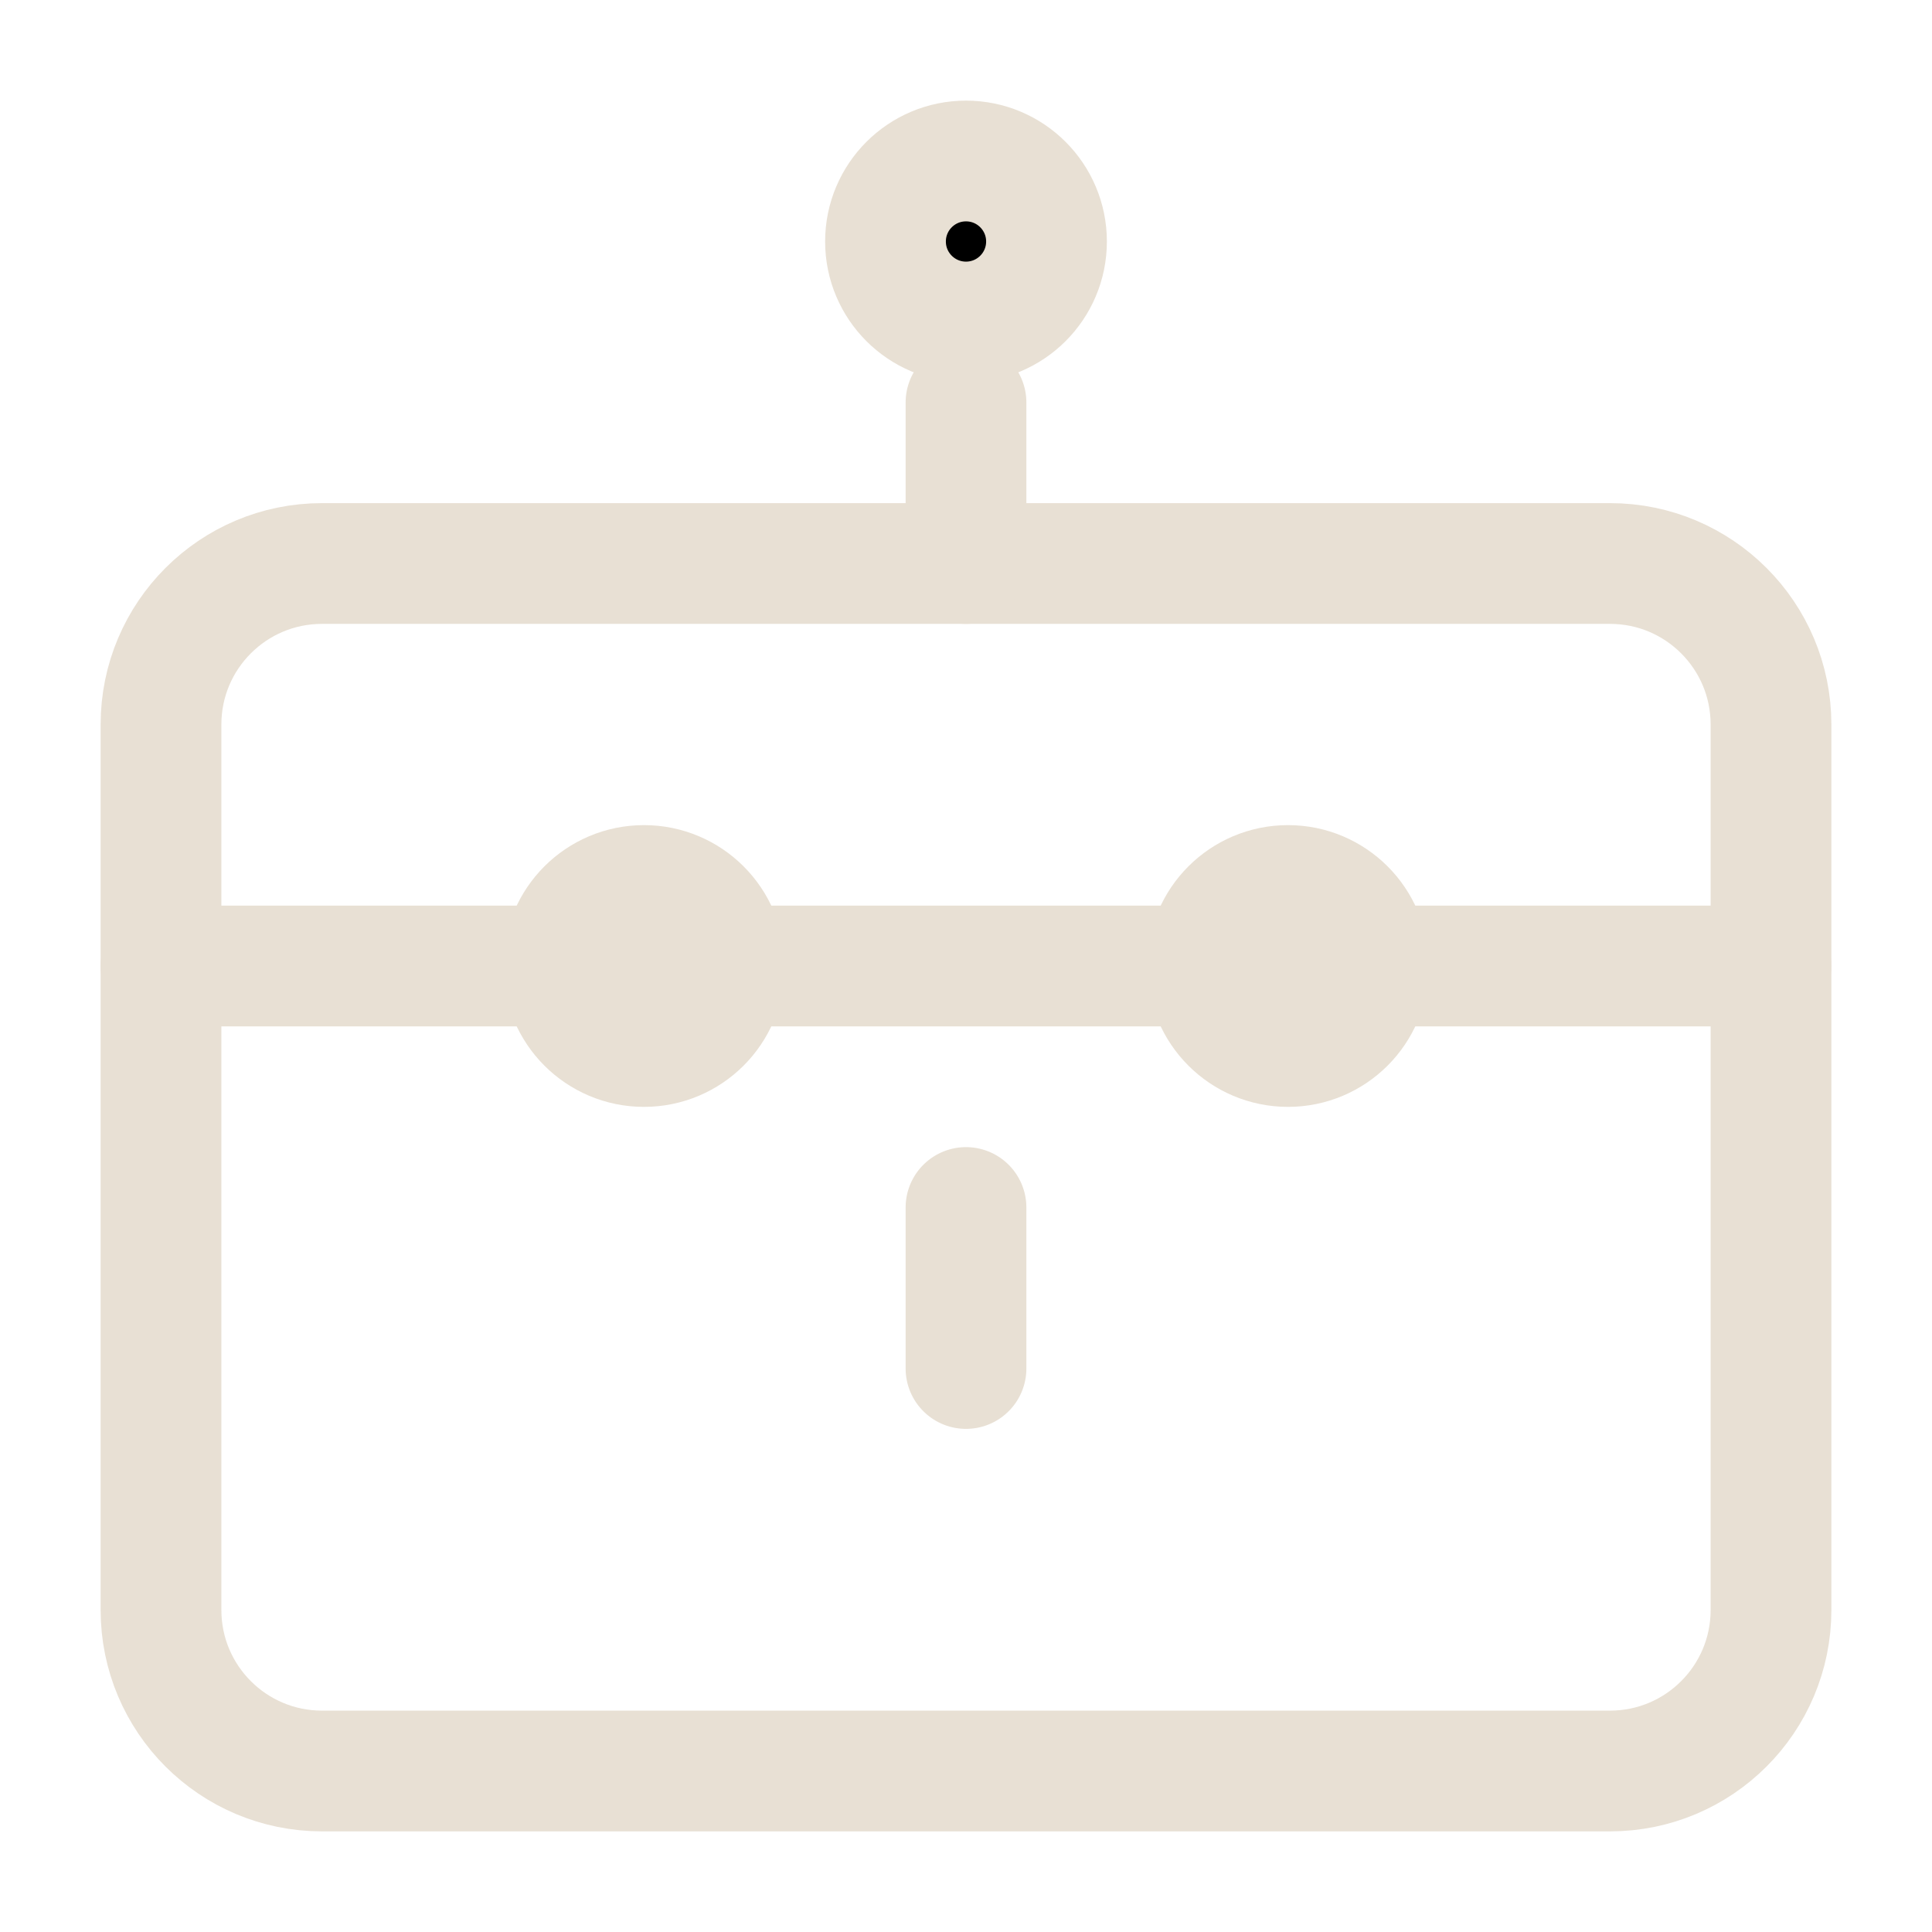
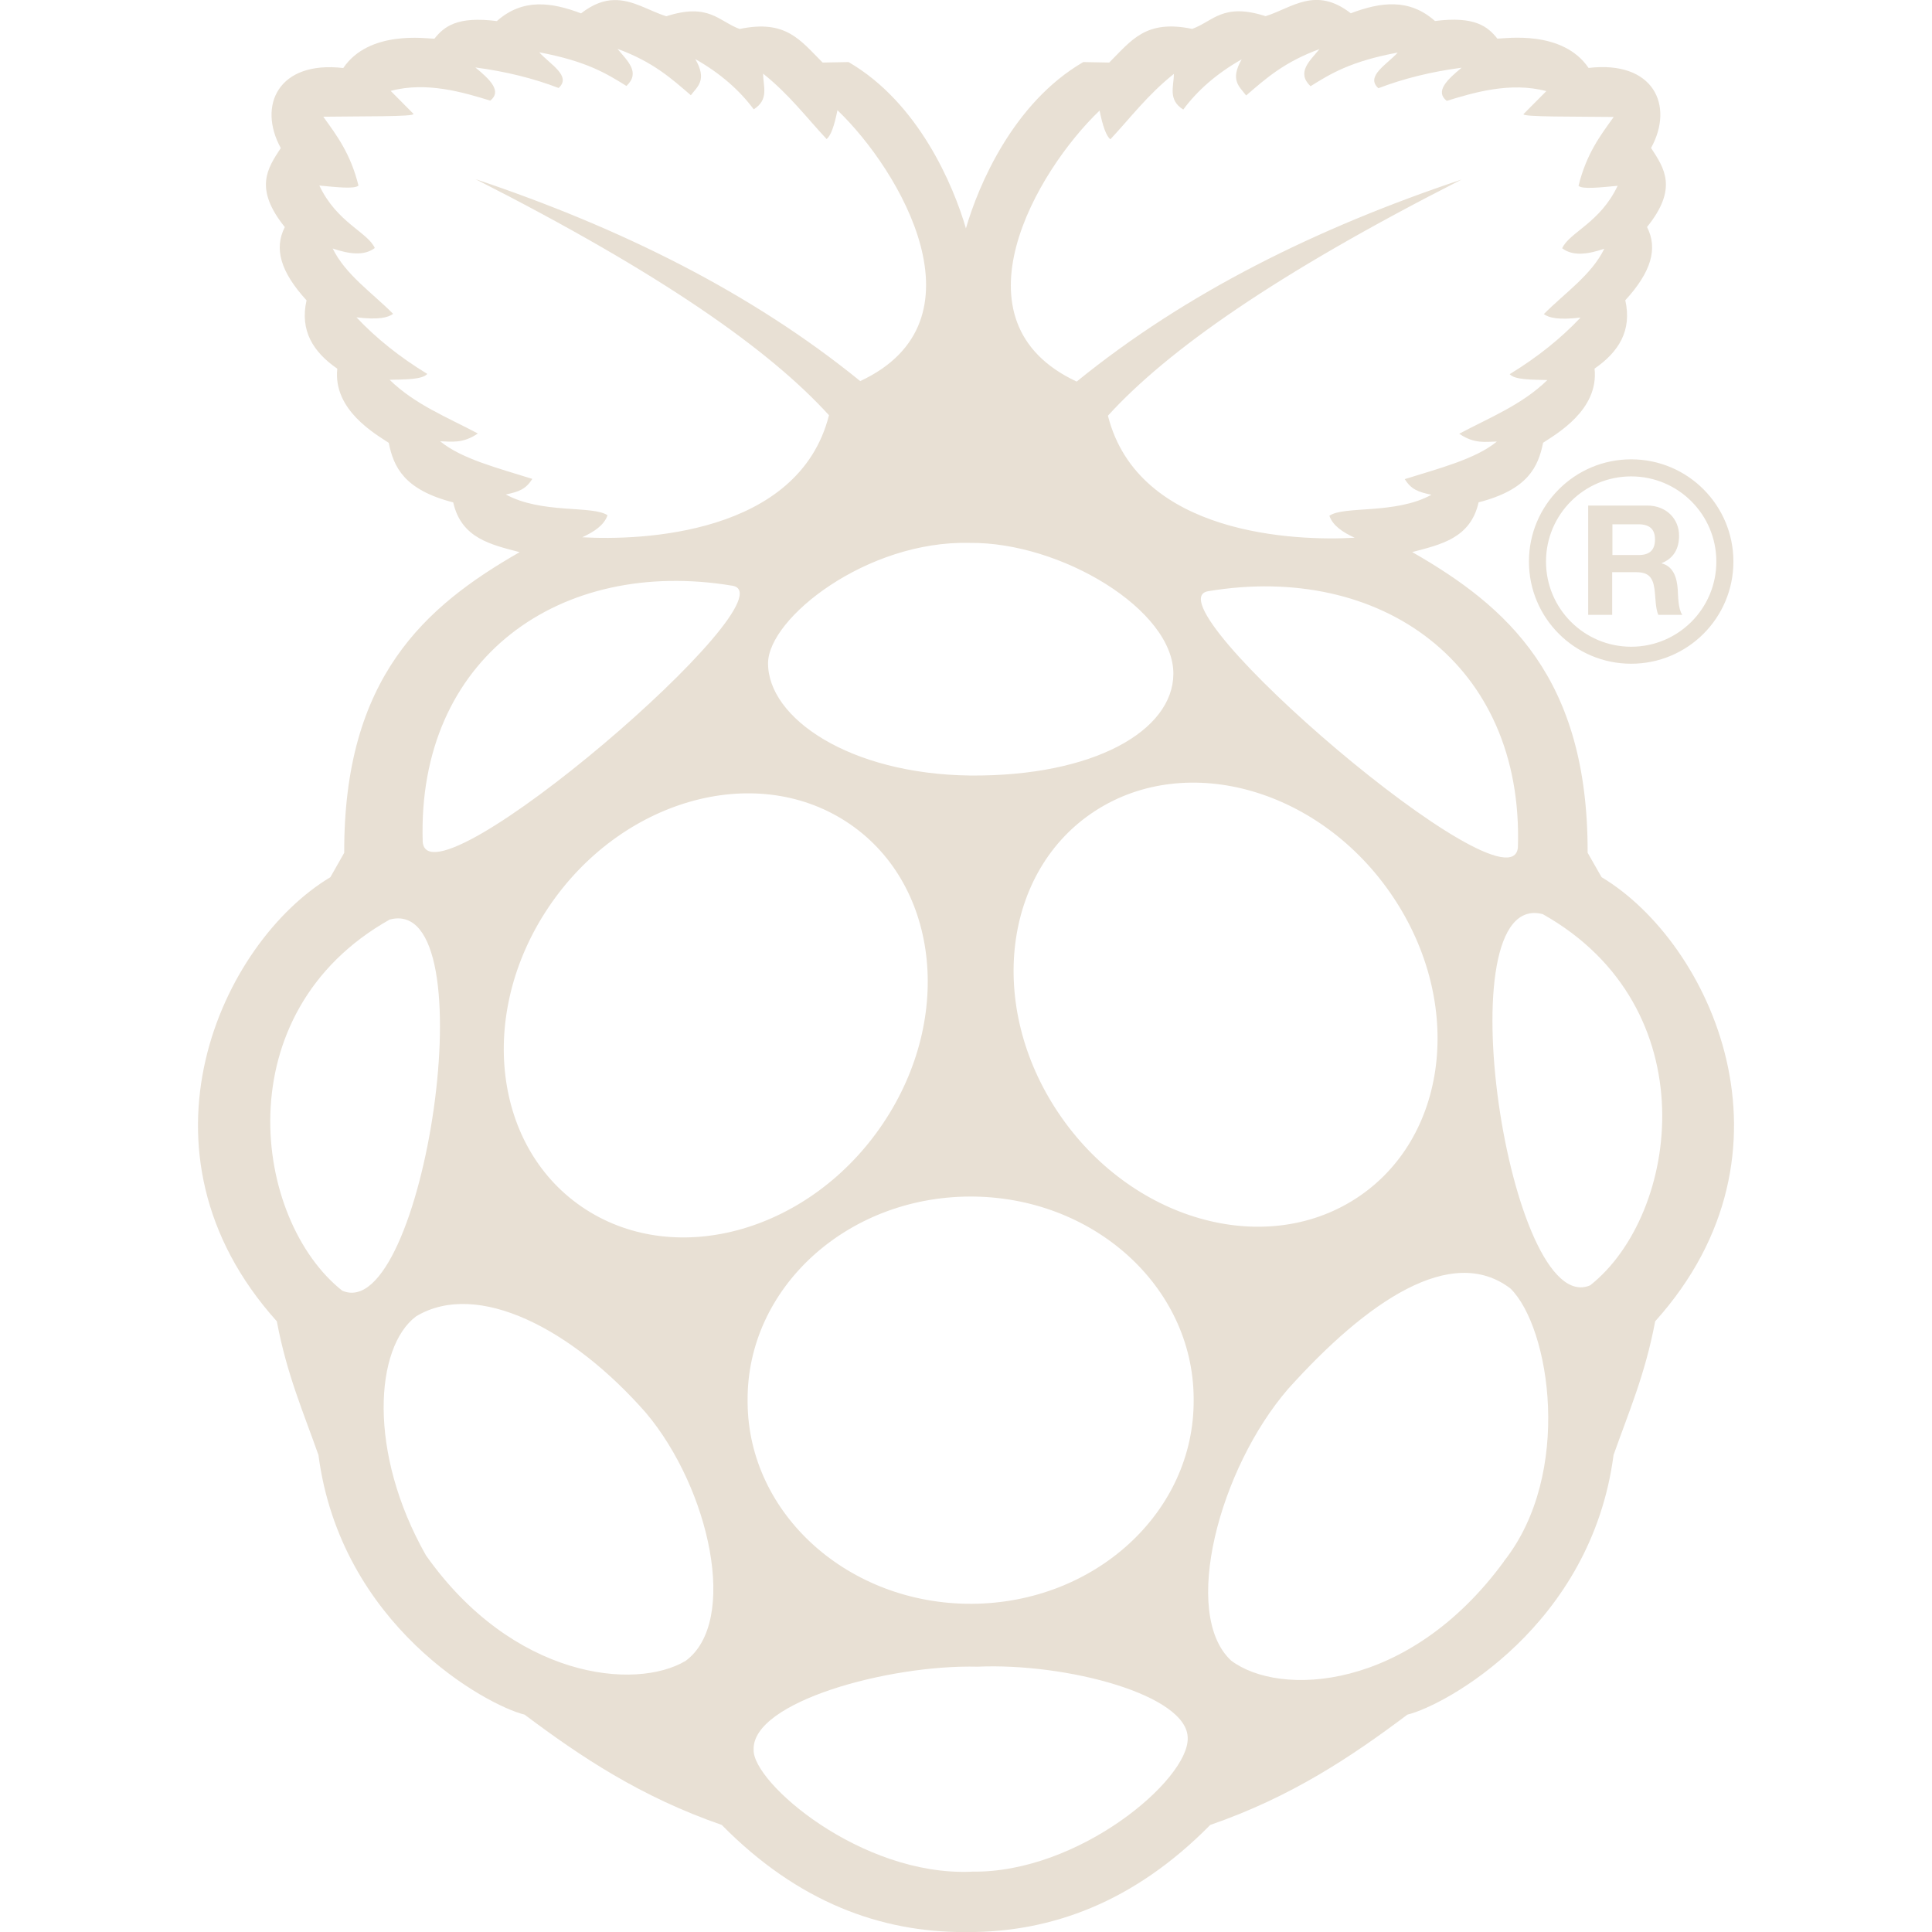
- <svg xmlns="http://www.w3.org/2000/svg" width="24" height="24" viewBox="0 0 24 24" fill="none" stroke="#e8e0d4" stroke-width="1.5" stroke-linecap="round" stroke-linejoin="round">
-   <rect width="20" height="15" x="2" y="7" rx="2" ry="2" />
-   <circle cx="8" cy="12" r="1" fill="currentColor" />
-   <circle cx="16" cy="12" r="1" fill="currentColor" />
-   <path d="M12 17v-2" />
-   <path d="M2 12h20" />
-   <path d="M12 7V5" />
-   <circle cx="12" cy="3" r="1" fill="currentColor" />
+ <svg xmlns="http://www.w3.org/2000/svg" width="24" height="24" viewBox="0 0 24 24" fill="#e8e0d4" aria-hidden="true">
+   <path d="m19.895 10.896-.173-.303c.007-2.175-1.002-3.061-2.179-3.735.356-.094.724-.171.825-.618.612-.157.74-.44.801-.74.16-.107.696-.406.639-.921.3-.207.467-.472.382-.849.322-.351.407-.642.27-.91.387-.48.215-.73.05-.982.29-.525.034-1.089-.776-.994-.322-.473-1.024-.366-1.133-.364-.121-.152-.282-.282-.775-.219-.32-.285-.677-.236-1.046-.096-.438-.34-.728-.068-1.058.036-.53-.171-.651.063-.912.158-.578-.12-.754.142-1.031.418l-.322-.006c-.872.506-1.305 1.537-1.458 2.066-.154-.53-.586-1.56-1.458-2.066l-.322.006C9.942.501 9.766.239 9.188.36 8.928.265 8.807.031 8.277.202c-.217-.068-.417-.208-.652-.201l0.0 0C7.502.004 7.369.049 7.218.166c-.369-.14-.726-.189-1.046.096-.494-.063-.654.067-.776.219C5.289.479 4.586.372 4.264.845c-.81-.094-1.065.469-.776.994-.165.252-.337.501.05.982-.137.268-.052.558.27.91-.085.376.082.642.382.849-.056.515.479.814.639.921.061.3.189.583.801.74.101.447.469.524.825.618-1.177.674-2.186 1.56-2.179 3.735l-.172.303c-1.349.808-2.563 3.406-.665 5.517.124.661.332 1.135.517 1.661.277 2.117 2.084 3.108 2.561 3.225.698.524 1.442 1.021 2.449 1.37.949.964 1.977 1.331 3.011 1.331.015 0 .031 0.0.046 0 1.034.001 2.062-.367 3.011-1.331 1.007-.348 1.751-.846 2.449-1.37.477-.117 2.284-1.109 2.561-3.225.185-.525.393-1 .517-1.661 1.898-2.111.684-4.709-.665-5.517zm-1.039-.371c-.07.876-4.635-3.05-3.847-3.181 2.139-.356 3.919.896 3.847 3.181zm-2.015 4.365c-1.148.741-2.803.263-3.695-1.068-.893-1.331-.686-3.01.462-3.751 1.148-.741 2.803-.263 3.695 1.068.893 1.331.686 3.01-.462 3.751zM13.659 1.372c.04.197.084.321.135.358.254-.272.461-.551.788-.812.001.154-.078.321.117.443.175-.236.412-.446.726-.624-.151.261-.026.34.055.449.24-.206.468-.414.911-.576-.121.147-.29.291-.111.461.247-.154.496-.309 1.083-.418-.132.147-.406.295-.24.443.31-.119.654-.205 1.034-.255-.182.15-.334.296-.185.412.332-.102.79-.24 1.237-.121l-.283.285c-.031.038.662.03 1.12.036-.167.232-.338.456-.437.855.045.046.272.02.486 0-.219.462-.6.578-.689.776.134.102.32.075.523.006-.158.325-.489.548-.751.812.066.047.182.075.456.043-.242.257-.534.492-.88.703.061.071.272.068.468.073-.314.307-.717.466-1.095.667.189.129.323.099.468.097-.268.22-.723.334-1.145.467.08.125.161.159.332.194-.447.247-1.087.134-1.268.261.043.124.167.205.314.273-.72.042-2.688-.026-3.065-1.516.737-.809 2.081-1.759 4.394-2.934-1.799.602-3.423 1.405-4.782 2.51-1.598-.744-.496-2.62.283-3.365zm-1.613 5.372c1.133-.012 2.536.833 2.53 1.629-.005.703-.985 1.272-2.521 1.261-1.504-.018-2.517-.715-2.514-1.396.003-.56 1.228-1.526 2.505-1.494zm-5.765-.601c.172-.035.252-.069.332-.194-.422-.133-.877-.247-1.145-.467.144.002.279.032.468-.097-.378-.201-.782-.36-1.096-.667.196-.005.406-.002.468-.073-.346-.211-.638-.446-.88-.703.274.033.389.004.456-.043-.262-.264-.593-.487-.751-.812.203.069.389.095.523-.006-.089-.198-.47-.314-.689-.776.214.02.441.046.486 0-.099-.399-.27-.623-.437-.855.458-.007 1.152.002 1.12-.036l-.283-.285c.447-.119.905.019 1.237.121.149-.116-.003-.263-.185-.412.38.05.724.136 1.034.255.166-.148-.108-.295-.24-.443.587.11.836.264 1.083.418.179-.169.01-.313-.111-.461.443.162.671.37.911.576.081-.108.207-.188.055-.449.314.178.551.389.726.624.195-.122.116-.289.117-.443.327.262.534.54.788.812.051-.037.096-.161.135-.358.779.745 1.881 2.621.283 3.365-1.359-1.104-2.982-1.906-4.78-2.509 2.312 1.174 3.656 2.124 4.392 2.933-.377 1.49-2.345 1.558-3.065 1.516.147-.068.27-.148.314-.273-.181-.126-.821-.013-1.268-.261zm2.817 1.133c.788.13-3.777 4.057-3.847 3.181-.072-2.285 1.708-3.537 3.847-3.181zm-4.847 8.757c-1.109-.879-1.467-3.453.59-4.61 1.239-.327.418 5.051-.59 4.61zm4.266 4.599c-.626.372-2.145.219-3.225-1.31-.728-1.282-.634-2.587-.123-2.97.765-.459 1.946.161 2.856 1.2.792.941 1.154 2.593.492 3.08zm-1.242-5.609c-1.148-.741-1.355-2.42-.462-3.751.893-1.331 2.547-1.809 3.695-1.068 1.148.741 1.355 2.42.462 3.751-.893 1.331-2.547 1.809-3.695 1.068zm4.795 8.228c-1.376.058-2.726-1.111-2.708-1.516-.021-.594 1.676-1.058 2.782-1.031 1.113-.048 2.607.353 2.61.885.018.517-1.355 1.684-2.684 1.661zm2.758-5.858c.008 1.39-1.226 2.522-2.756 2.53-1.53.007-2.777-1.113-2.785-2.503v-.026c-.008-1.39 1.226-2.523 2.756-2.53 1.53-.007 2.777 1.113 2.785 2.503a.779.779 0 0 1 0.0.026zm3.855 2.003c-1.186 1.621-2.792 1.684-3.39 1.232-.625-.581-.148-2.385.709-3.375v-0c.981-1.091 2.03-1.804 2.761-1.247.492.483.78 2.301-.081 3.389zm1.072-3.43c-1.009.441-1.83-4.937-.59-4.61 2.057 1.157 1.699 3.731.59 4.61zm-.026-8.328h.298v-.53h.299c.15 0 .205.062.226.205.015.109.011.239.048.325h.298c-.053-.076-.051-.236-.057-.321-.01-.137-.051-.28-.198-.318v-.004c.15-.061.215-.181.215-.341 0-.205-.154-.374-.397-.374h-.732v1.357zm.298-1.125h.327c.133 0 .205.057.205.188 0 .137-.072.194-.205.194H20.03v-.382zm-1.034.463c0 .701.568 1.269 1.27 1.269s1.27-.568 1.27-1.269c0-.701-.568-1.27-1.27-1.27-.701 0-1.27.568-1.27 1.27zm2.328 0c0 .585-.474 1.058-1.058 1.058s-1.058-.473-1.058-1.058c0-.585.474-1.058 1.058-1.058s1.058.473 1.058 1.058z" />
</svg>
